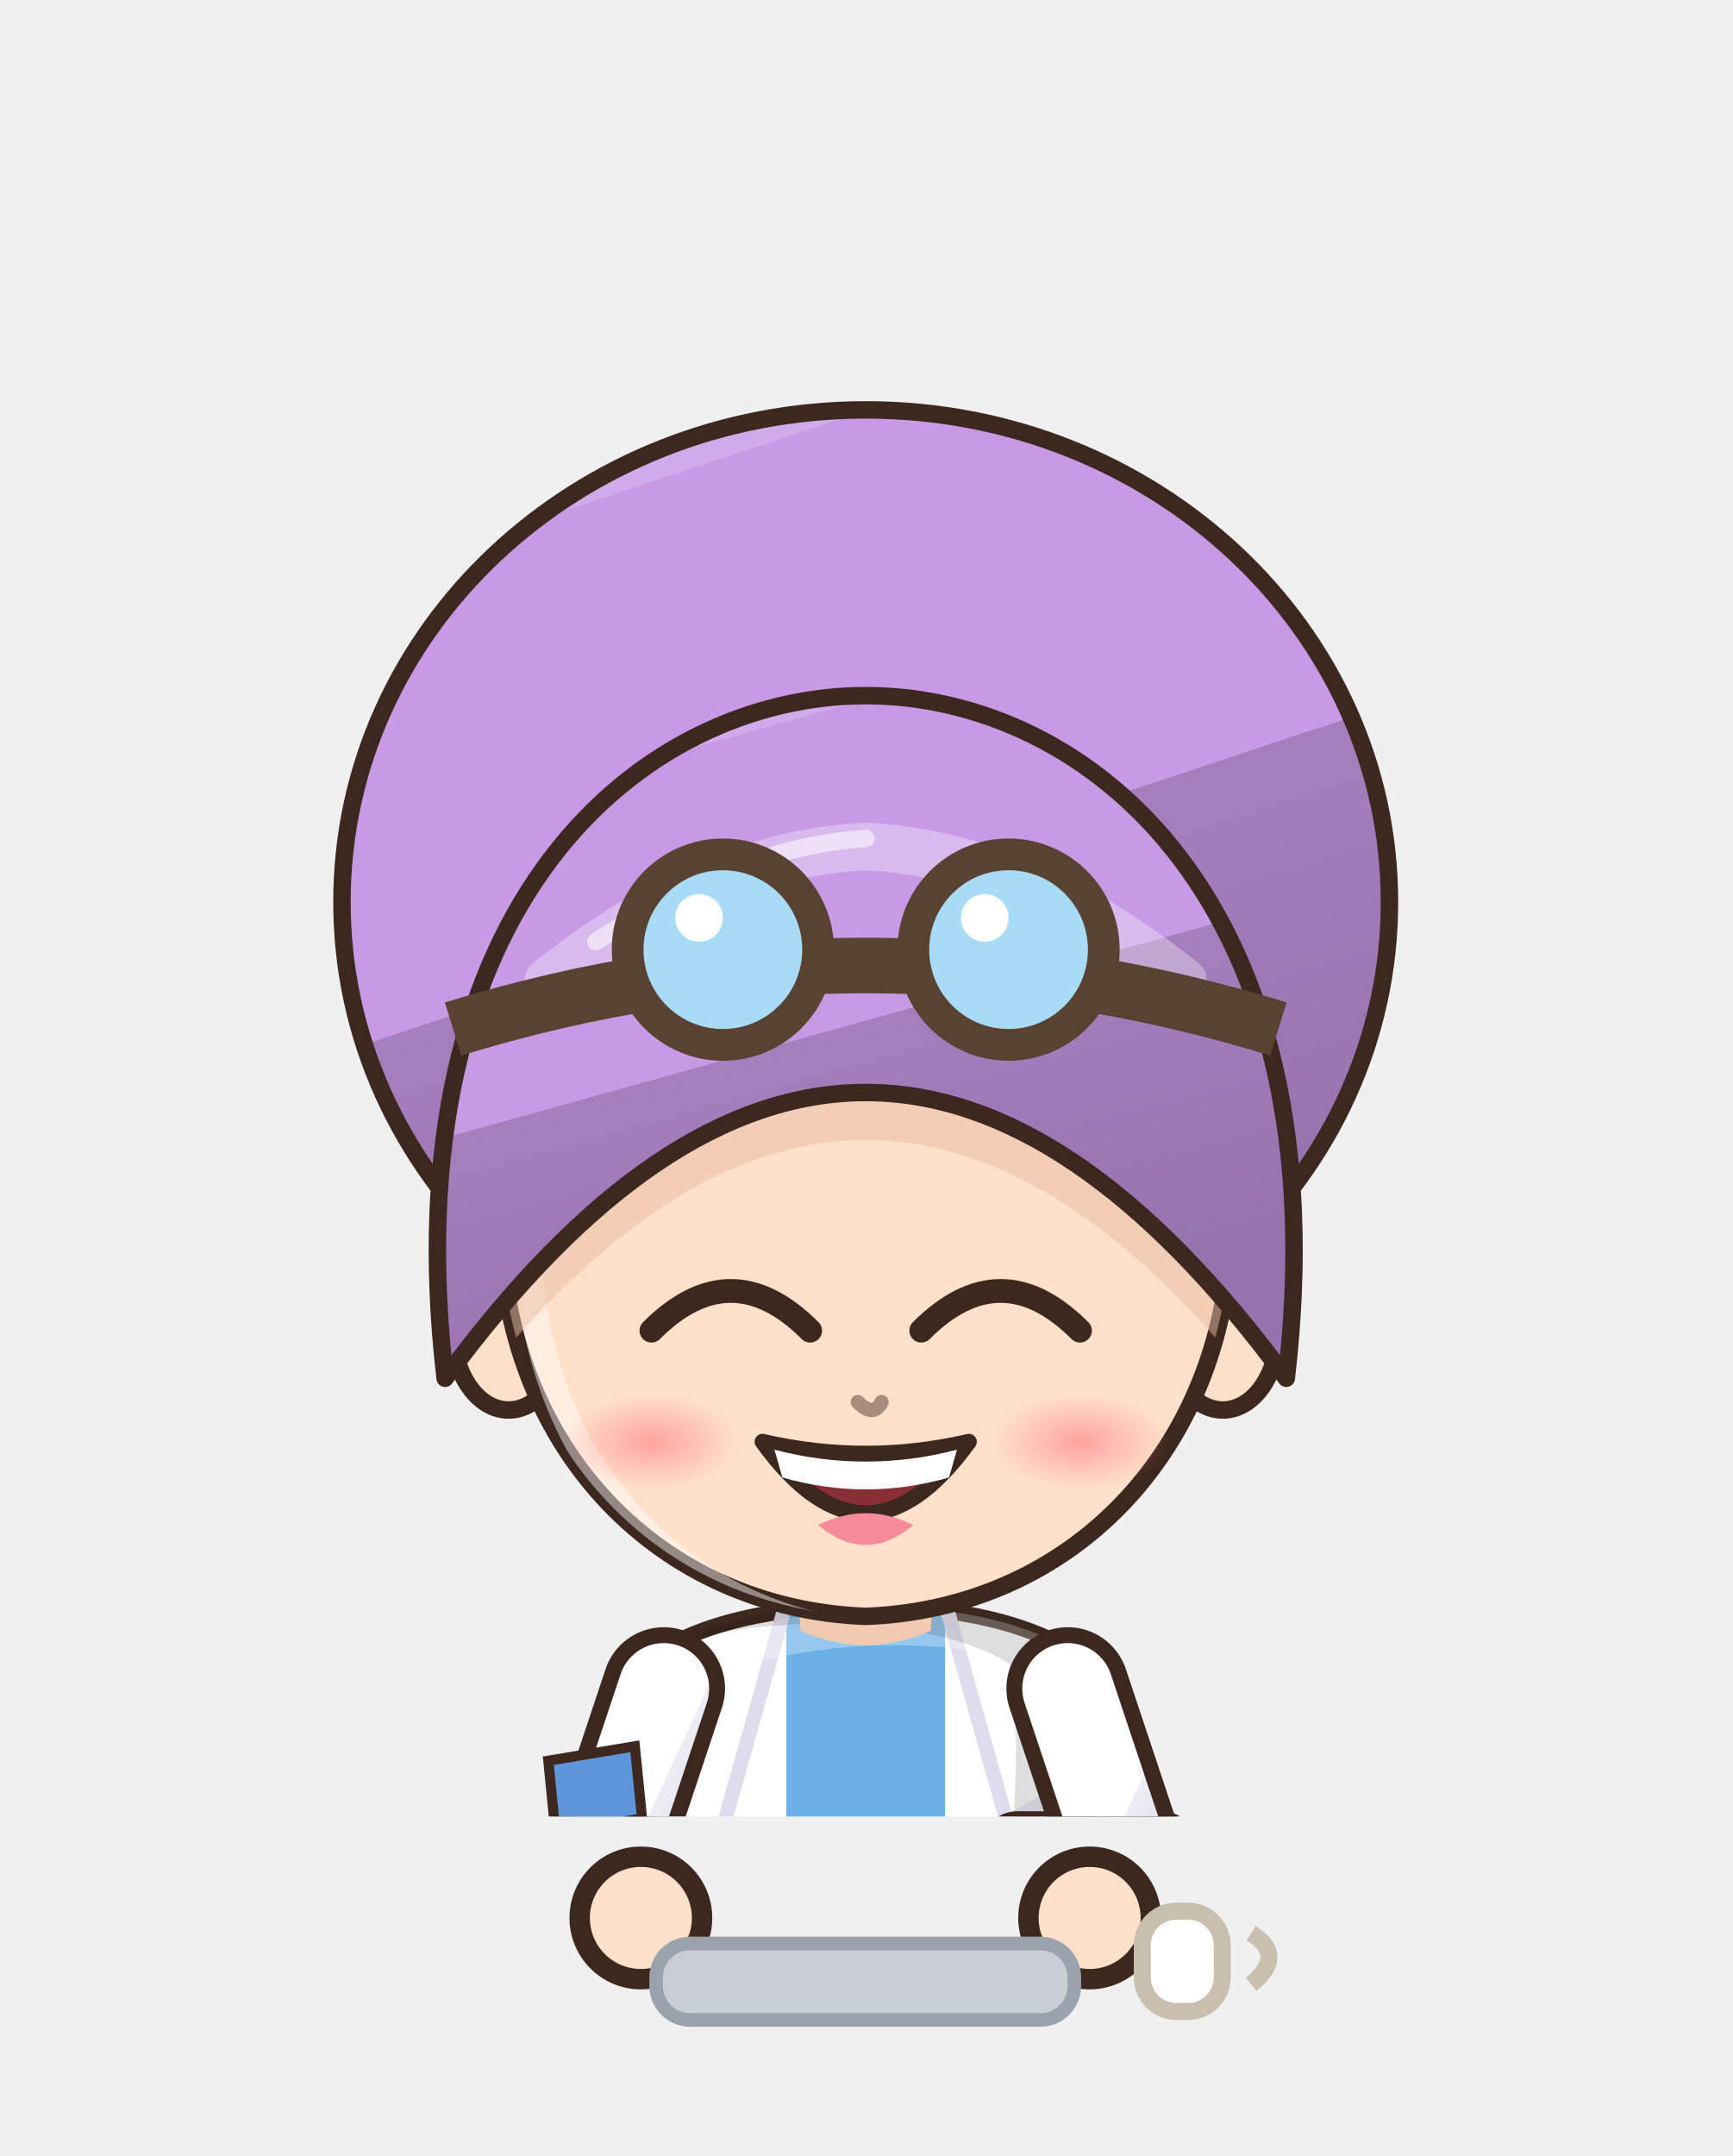
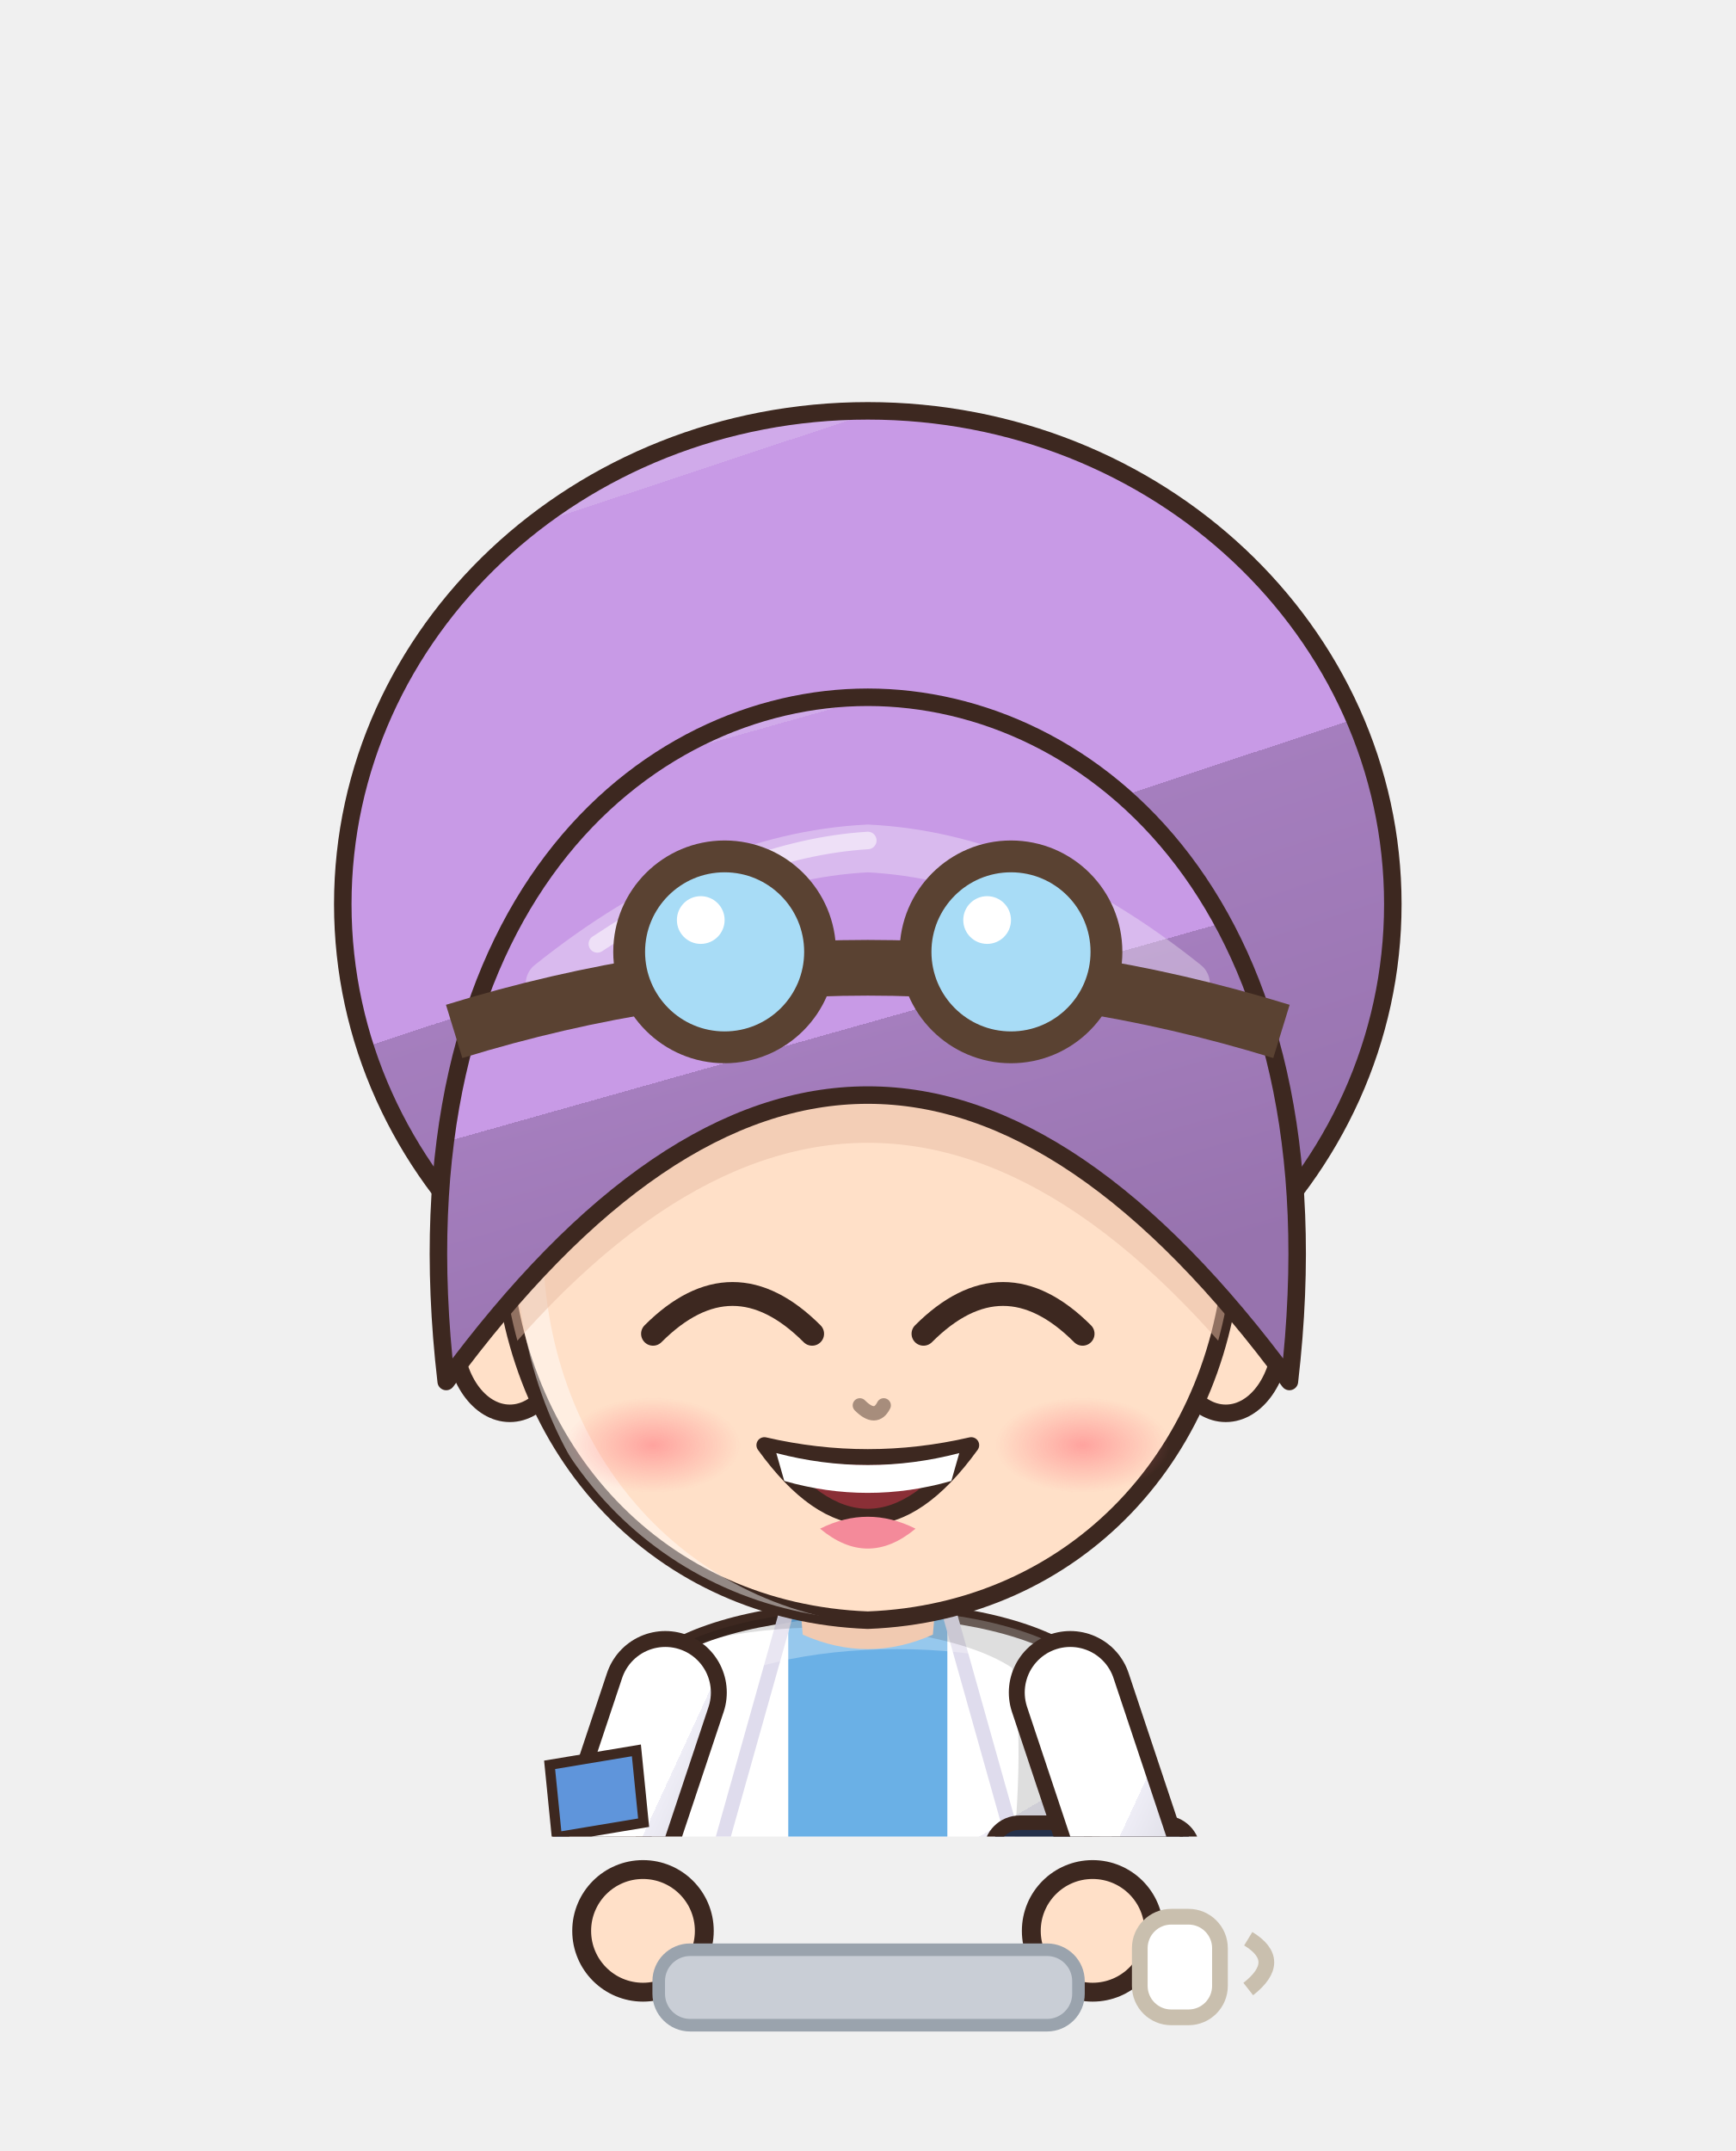
- <svg xmlns="http://www.w3.org/2000/svg" viewBox="181.1 613.2 101.9 126.8" width="101.9" height="126.8">
-   <svg x="181.1" y="613.2" viewBox="-120 -180 240 251.72" width="101.854" height="106.829">
+ <svg xmlns="http://www.w3.org/2000/svg" viewBox="203.8 603.2 110.4 136.8" width="110.4" height="136.8">
+   <svg x="203.8" y="603.2" viewBox="-120 -180 240 253.91" width="110.4" height="116.8">
    <defs>
      <linearGradient id="hair71" x1="0" y1="0" x2=".35" y2="1">
        <stop offset="0" stop-color="#d0aaea" />
        <stop offset=".16" stop-color="#d0aaea" />
        <stop offset=".16" stop-color="#c89ae6" />
        <stop offset=".58" stop-color="#c89ae6" />
        <stop offset=".58" stop-color="#a57ebe" />
        <stop offset="1" stop-color="#9773ae" />
      </linearGradient>
      <radialGradient id="skin71" cx=".4" cy=".32" r=".85">
        <stop offset="0" stop-color="#ffe0c8" />
        <stop offset=".84" stop-color="#ffe0c8" />
        <stop offset=".84" stop-color="#f1cab1" />
        <stop offset="1" stop-color="#f1cab1" />
      </radialGradient>
      <linearGradient id="cloth71" x1="0" y1="0" x2=".45" y2="1">
        <stop offset="0" stop-color="#ffffff" />
        <stop offset=".16" stop-color="#ffffff" />
        <stop offset=".16" stop-color="#ffffff" />
        <stop offset=".6" stop-color="#ffffff" />
        <stop offset=".6" stop-color="#eeedf6" />
        <stop offset="1" stop-color="#dadae2" />
      </linearGradient>
      <linearGradient id="iris71" x1="0" y1="0" x2="0" y2="1">
        <stop offset="0" stop-color="#28213e" />
        <stop offset=".5" stop-color="#5a4a8a" />
        <stop offset="1" stop-color="#a49bbe" />
      </linearGradient>
      <linearGradient id="gold71" x1="0" y1="0" x2="1" y2="1">
        <stop offset="0" stop-color="#f6d27a" />
        <stop offset=".55" stop-color="#d9a63a" />
        <stop offset="1" stop-color="#a8761e" />
      </linearGradient>
      <linearGradient id="steel71" x1="0" y1="0" x2="1" y2="1">
        <stop offset="0" stop-color="#e4e8ee" />
        <stop offset=".5" stop-color="#9aa3ad" />
        <stop offset="1" stop-color="#5a606a" />
      </linearGradient>
      <linearGradient id="beard71" x1="0" y1="0" x2="0" y2="1">
        <stop offset="0" stop-color="#e6e6ea" />
        <stop offset="1" stop-color="#b8b8c2" />
      </linearGradient>
      <radialGradient id="hawkiris71" cx=".45" cy=".4" r=".7">
        <stop offset="0" stop-color="#ffe27a" />
        <stop offset=".6" stop-color="#e8a52a" />
        <stop offset="1" stop-color="#9a5a12" />
      </radialGradient>
      <linearGradient id="straw71" x1="0" y1="0" x2=".3" y2="1">
        <stop offset="0" stop-color="#ffe7aa" />
        <stop offset=".16" stop-color="#ffe7aa" />
        <stop offset=".16" stop-color="#ffe39a" />
        <stop offset=".58" stop-color="#ffe39a" />
        <stop offset=".58" stop-color="#e9b456" />
        <stop offset="1" stop-color="#d6a54f" />
      </linearGradient>
      <radialGradient id="blush71">
        <stop offset="0" stop-color="#ff7f86" stop-opacity=".9" />
        <stop offset="1" stop-color="#ff7f86" stop-opacity="0" />
      </radialGradient>
      <clipPath id="face71">
        <path d="M -46,-4 C -47,-38 -25,-55 0,-55 C 25,-55 47,-38 46,-4 C 45,23 26,43 0,44 C -26,43 -45,23 -46,-4 Z" />
      </clipPath>
      <clipPath id="torso71">
        <path d="M -30,50 C -34,68 -28,94 -26,124 L 26,124 C 28,94 34,68 30,50 C 18,40 -18,40 -30,50 Z" />
      </clipPath>
    </defs>
    <ellipse cx="0" cy="208" rx="42" ry="7" fill="#000000" opacity=".16" />
    <g transform="translate(0,44.0) scale(1.100,1.100) translate(0,-44)">
      <ellipse cx="0" cy="-46" rx="66" ry="62" fill="url(#hair71)" stroke="#3d2820" stroke-width="2.2" stroke-linejoin="round" />
    </g>
    <g transform="translate(0,205) scale(1,1) translate(0,-205)">
      <path d="M -23.5,118 Q -24.5,160.0 -20.5,202 L -5.5,202 Q -1.5,160.0 -2.5,118 Z" fill="#3b4258" stroke="#3d2820" stroke-width="2.2" stroke-linejoin="round" />
      <path d="M -9,124 Q -8,160 -10,196" stroke="#000000" stroke-width="4.5" fill="none" opacity=".14" stroke-linecap="round" />
      <path d="M -18,126 Q -19,150 -18,170" stroke="#ffffff" stroke-width="2" fill="none" opacity=".22" stroke-linecap="round" />
      <ellipse cx="-13" cy="205" rx="14" ry="7" fill="#3a2a24" stroke="#3d2820" stroke-width="2.2" stroke-linejoin="round" />
      <ellipse cx="-17" cy="202.5" rx="5" ry="2" fill="#ffffff" opacity=".35" />
      <path d="M 2.5,118 Q 1.5,160.0 5.5,202 L 20.5,202 Q 24.5,160.0 23.5,118 Z" fill="#3b4258" stroke="#3d2820" stroke-width="2.2" stroke-linejoin="round" />
      <path d="M 17,124 Q 18,160 16,196" stroke="#000000" stroke-width="4.5" fill="none" opacity=".14" stroke-linecap="round" />
      <path d="M 8,126 Q 7,150 8,170" stroke="#ffffff" stroke-width="2" fill="none" opacity=".22" stroke-linecap="round" />
      <ellipse cx="13" cy="205" rx="14" ry="7" fill="#3a2a24" stroke="#3d2820" stroke-width="2.2" stroke-linejoin="round" />
      <ellipse cx="9" cy="202.5" rx="5" ry="2" fill="#ffffff" opacity=".35" />
      <path d="M -30,50 C -34,68 -28,94 -26,124 L 26,124 C 28,94 34,68 30,50 C 18,40 -18,40 -30,50 Z" fill="url(#cloth71)" stroke="#3d2820" stroke-width="2.2" stroke-linejoin="round" />
      <path d="M -11,42 L 11,42 L 11,124 L -11,124 Z" fill="#6ab0e6" />
      <path d="M -11,42 L -20,74 L -11,124 M 11,42 L 20,74 L 11,124" stroke="#dfdced" stroke-width="2" fill="none" />
      <g clip-path="url(#torso71)">
        <path d="M -30,50 C -34,68 -28,94 -26,124 L 26,124 C 28,94 34,68 30,50 C 18,40 -18,40 -30,50 Z" transform="translate(4,3)" fill="none" stroke="#ffffff" stroke-width="5" opacity=".3" />
        <path d="M -30,50 C -34,68 -28,94 -26,124 L 26,124 C 28,94 34,68 30,50 C 18,40 -18,40 -30,50 Z" transform="translate(-6,-2)" fill="none" stroke="#000000" stroke-width="9" opacity=".13" />
      </g>
      <path d="M -27,112 L -36,166 L -10,166 L -9,118 Z M 27,112 L 36,166 L 10,166 L 9,118 Z" fill="url(#cloth71)" stroke="#3d2820" stroke-width="2.2" stroke-linejoin="round" />
      <rect x="17" y="72" width="28" height="38" rx="4" fill="#24304a" stroke="#3d2820" stroke-width="2" />
      <rect x="21" y="76" width="20" height="26" rx="2" fill="#7fd0f0" />
      <path d="M -28,54 L -38,84 L -31,102" stroke="#3d2820" stroke-width="17" fill="none" stroke-linecap="round" stroke-linejoin="round" />
      <path d="M -28,54 L -38,84 L -31,102" stroke="url(#cloth71)" stroke-width="12.6" fill="none" stroke-linecap="round" stroke-linejoin="round" />
      <path d="M -28,54 L -38,84 L -31,102" transform="translate(-2.6,-1)" stroke="#ffffff" stroke-width="2.6" fill="none" stroke-linecap="round" stroke-linejoin="round" opacity=".28" />
      <path d="M 28,54 L 38,84 L 31,102" stroke="#3d2820" stroke-width="17" fill="none" stroke-linecap="round" stroke-linejoin="round" />
      <path d="M 28,54 L 38,84 L 31,102" stroke="url(#cloth71)" stroke-width="12.6" fill="none" stroke-linecap="round" stroke-linejoin="round" />
      <path d="M 28,54 L 38,84 L 31,102" transform="translate(-2.6,-1)" stroke="#ffffff" stroke-width="2.6" fill="none" stroke-linecap="round" stroke-linejoin="round" opacity=".28" />
      <circle cx="-31" cy="102" r="8.5" fill="url(#skin71)" stroke="#3d2820" stroke-width="2.2" />
      <circle cx="31" cy="102" r="8.5" fill="url(#skin71)" stroke="#3d2820" stroke-width="2.2" />
      <path d="M -44,64 L -32,62 L -31,72 L -43,74 Z" fill="#5f95db" stroke="#3d2820" stroke-width="1.4" />
      <path d="M -10,34 L 10,34 L 9,46 Q 0,50 -9,46 Z" fill="#f1cab1" />
    </g>
    <g transform="translate(0,44.0) scale(1.100,1.100) translate(0,-44)">
      <ellipse cx="-45" cy="8" rx="7" ry="10" fill="url(#skin71)" stroke="#3d2820" stroke-width="2.2" stroke-linejoin="round" />
      <ellipse cx="45" cy="8" rx="7" ry="10" fill="url(#skin71)" stroke="#3d2820" stroke-width="2.2" stroke-linejoin="round" />
      <path d="M -46,-4 C -47,-38 -25,-55 0,-55 C 25,-55 47,-38 46,-4 C 45,23 26,43 0,44 C -26,43 -45,23 -46,-4 Z" fill="url(#skin71)" stroke="#3d2820" stroke-width="2.2" stroke-linejoin="round" />
      <g clip-path="url(#face71)">
        <path d="M -46,-4 C -47,-38 -25,-55 0,-55 C 25,-55 47,-38 46,-4 C 45,23 26,43 0,44 C -26,43 -45,23 -46,-4 Z" transform="translate(3.5,2.5)" fill="none" stroke="#ffffff" stroke-width="3.4" opacity=".45" />
      </g>
      <g clip-path="url(#face71)">
        <path d="M -53,14 C -60,-46 -28,-72 0,-72 C 28,-72 60,-46 53,14 Q 0,-58 -53,14 Z" transform="translate(0,6)" fill="#e7bca4" opacity=".5" />
      </g>
      <path d="M -27,8 Q -17,-2 -7,8" stroke="#3d2820" stroke-width="3" fill="none" stroke-linecap="round" />
      <path d="M 7,8 Q 17,-2 27,8" stroke="#3d2820" stroke-width="3" fill="none" stroke-linecap="round" />
      <path d="M -13,22 Q 0,40 13,22 Q 0,25 -13,22 Z" fill="#8a2f36" stroke="#3d2820" stroke-width="2" stroke-linejoin="round" />
      <path d="M -11.5,23 Q 0,26 11.5,23 L 10.5,26.5 Q 0,29.5 -10.5,26.5 Z" fill="#ffffff" />
      <path d="M -6,32.5 Q 0,37.5 6,32.5 Q 0,29.5 -6,32.5 Z" fill="#f48a9a" />
      <ellipse cx="-27" cy="22" rx="11" ry="6" fill="url(#blush71)" opacity="0.70" />
      <ellipse cx="27" cy="22" rx="11" ry="6" fill="url(#blush71)" opacity="0.70" />
      <path d="M -1,17 Q 1,19 2,17" stroke="#a78d7c" stroke-width="1.8" fill="none" stroke-linecap="round" />
      <path d="M -53,14 C -60,-46 -28,-72 0,-72 C 28,-72 60,-46 53,14 Q 0,-58 -53,14 Z" fill="url(#hair71)" stroke="#3d2820" stroke-width="2.2" stroke-linejoin="round" />
      <defs>
        <clipPath id="hf71">
          <path d="M -53,14 C -60,-46 -28,-72 0,-72 C 28,-72 60,-46 53,14 Q 0,-58 -53,14 Z" />
        </clipPath>
      </defs>
      <g clip-path="url(#hf71)">
        <path d="M -40,-36 Q -20,-52 0,-53 Q 20,-52 40,-36" stroke="#ffffff" stroke-width="6" fill="none" stroke-linecap="round" opacity=".32" />
        <path d="M -34,-41 Q -16,-53 0,-54" stroke="#ffffff" stroke-width="2.2" fill="none" stroke-linecap="round" opacity=".55" />
      </g>
      <path d="M -52,-30 Q 0,-46 52,-30" stroke="#5a4232" stroke-width="7" fill="none" />
      <circle cx="-18" cy="-40" r="12" fill="#a8dcf6" stroke="#5a4232" stroke-width="4" />
      <circle cx="-21" cy="-44" r="3" fill="#ffffff" />
      <circle cx="18" cy="-40" r="12" fill="#a8dcf6" stroke="#5a4232" stroke-width="4" />
      <circle cx="15" cy="-44" r="3" fill="#ffffff" />
    </g>
    <g transform="translate(0,205) scale(1,1) translate(0,-205)" />
  </svg>
-   <circle cx="218.8" cy="726.0" r="3.6" fill="#ffe0c8" stroke="#3d2820" stroke-width="1.2" />
-   <circle cx="245.2" cy="726.0" r="3.6" fill="#ffe0c8" stroke="#3d2820" stroke-width="1.2" />
-   <rect x="219.7" y="727.5" width="24.6" height="4.5" rx="2" fill="#c9ced6" stroke="#9aa3ad" stroke-width=".8" />
-   <rect x="248.3" y="725.6" width="4.7" height="5.9" rx="2" fill="#ffffff" stroke="#c9bfae" />
-   <path d="M 254.7,726.9 q 2.1,1.3 0,3.0" stroke="#c9bfae" fill="none" />
+   <circle cx="244.7" cy="726.0" r="3.9" fill="#ffe0c8" stroke="#3d2820" stroke-width="1.2" />
+   <circle cx="273.3" cy="726.0" r="3.9" fill="#ffe0c8" stroke="#3d2820" stroke-width="1.2" />
+   <rect x="245.7" y="727.2" width="26.7" height="4.8" rx="2" fill="#c9ced6" stroke="#9aa3ad" stroke-width=".8" />
+   <rect x="276.3" y="725.1" width="5.1" height="6.4" rx="2" fill="#ffffff" stroke="#c9bfae" />
+   <path d="M 283.2,726.5 q 2.3,1.4 0,3.2" stroke="#c9bfae" fill="none" />
</svg>
